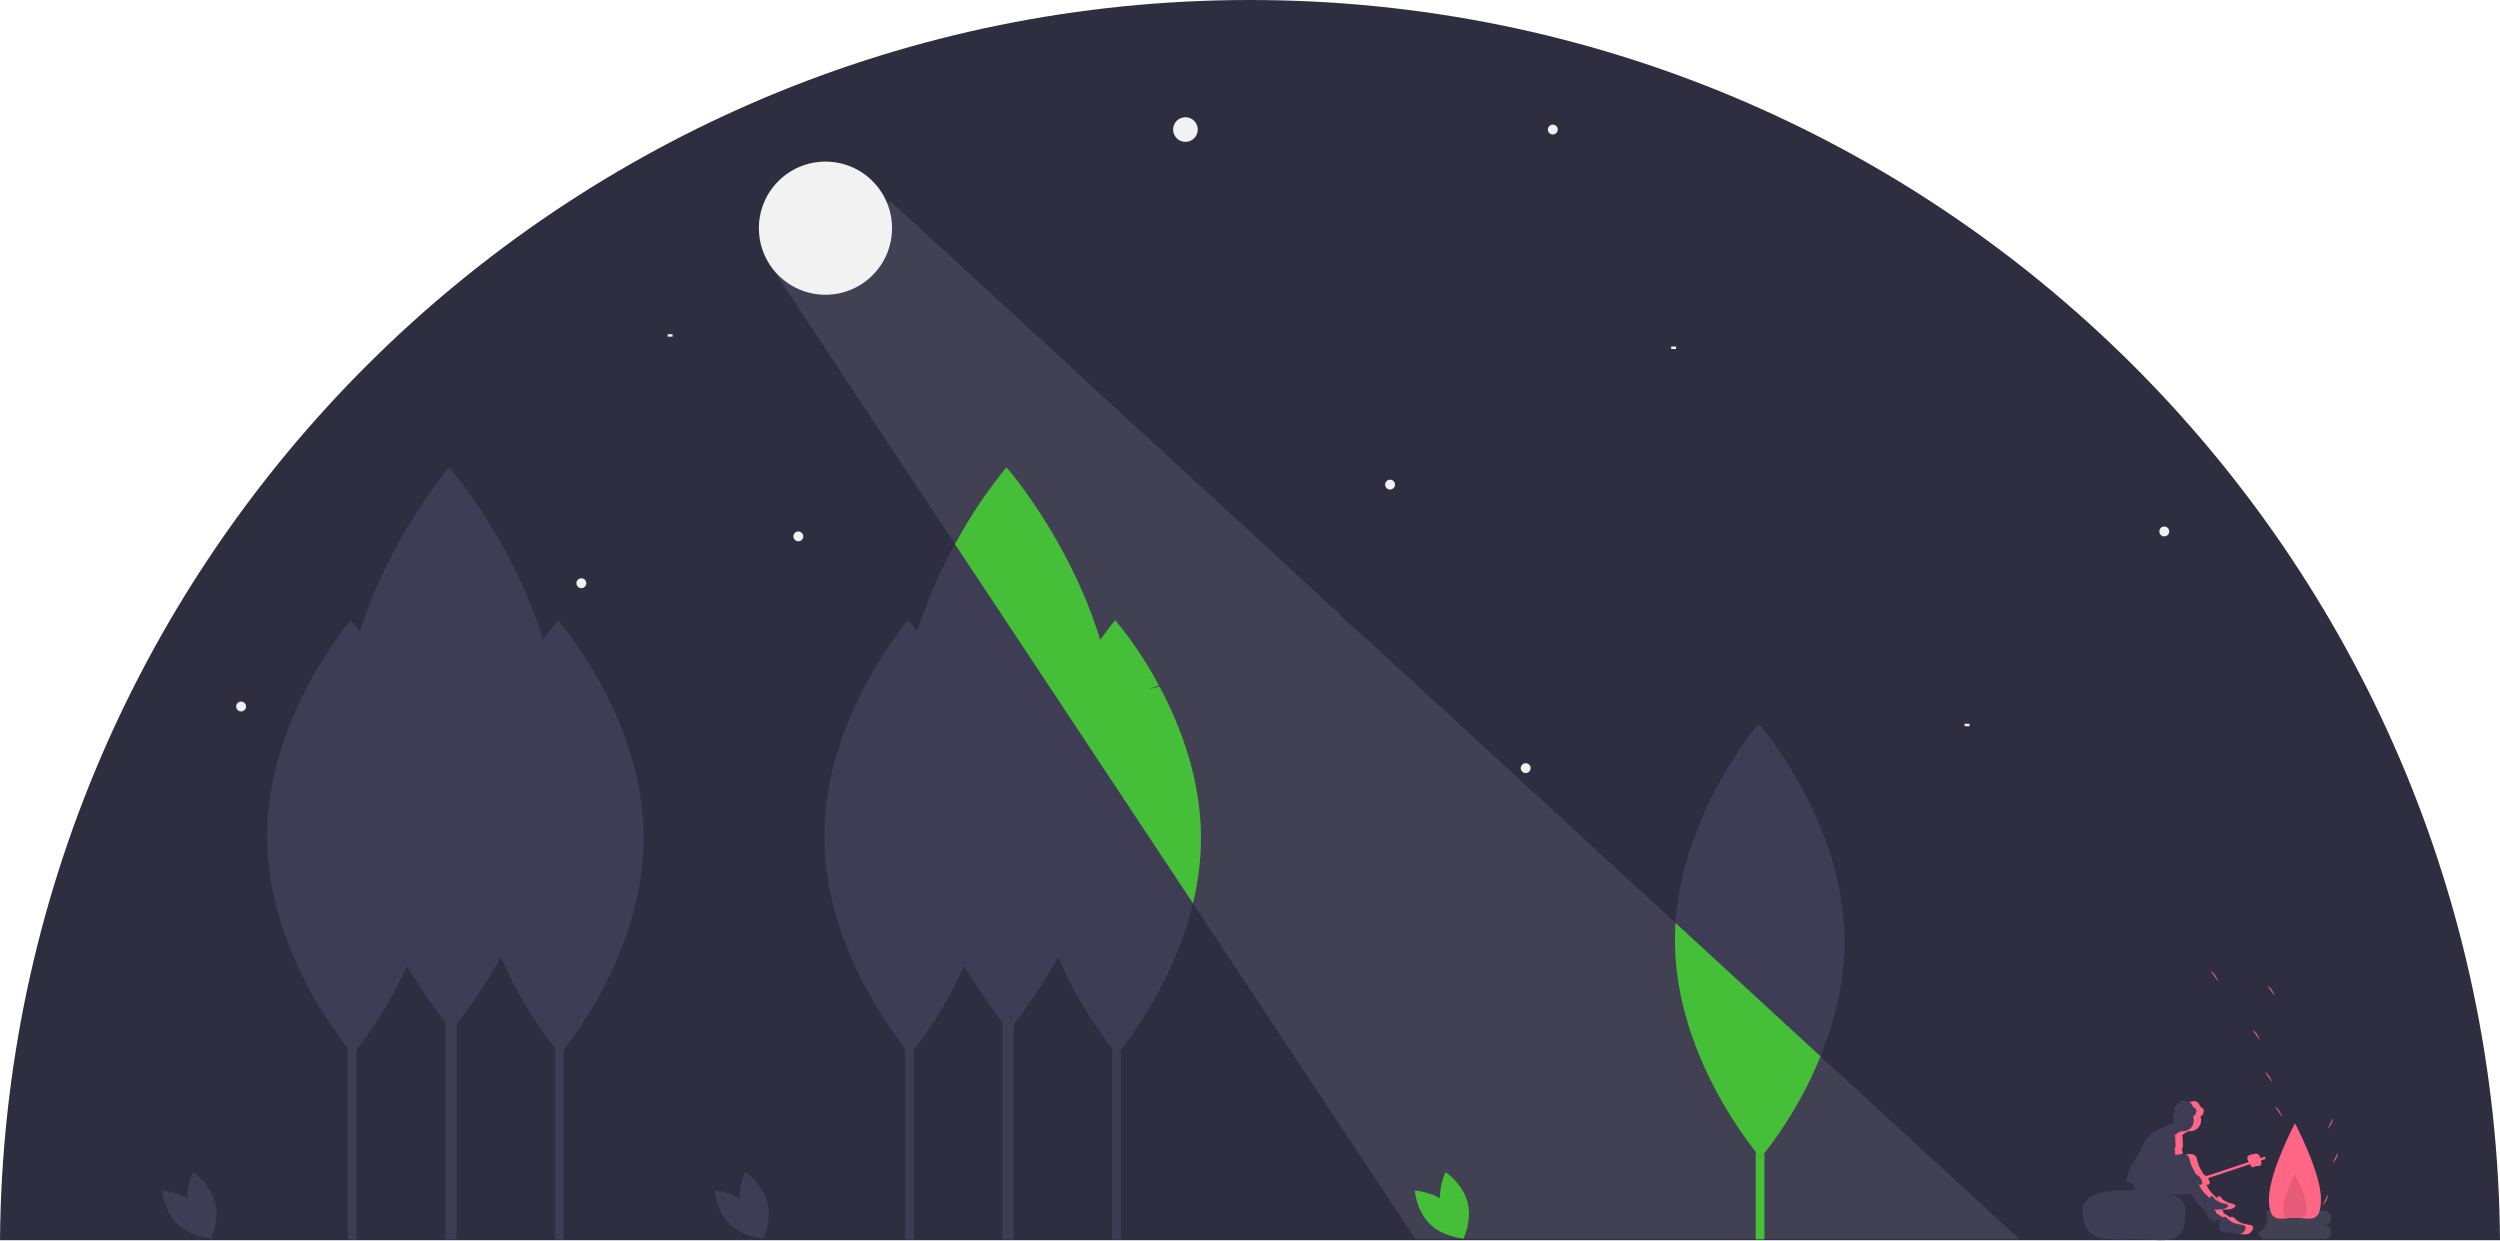
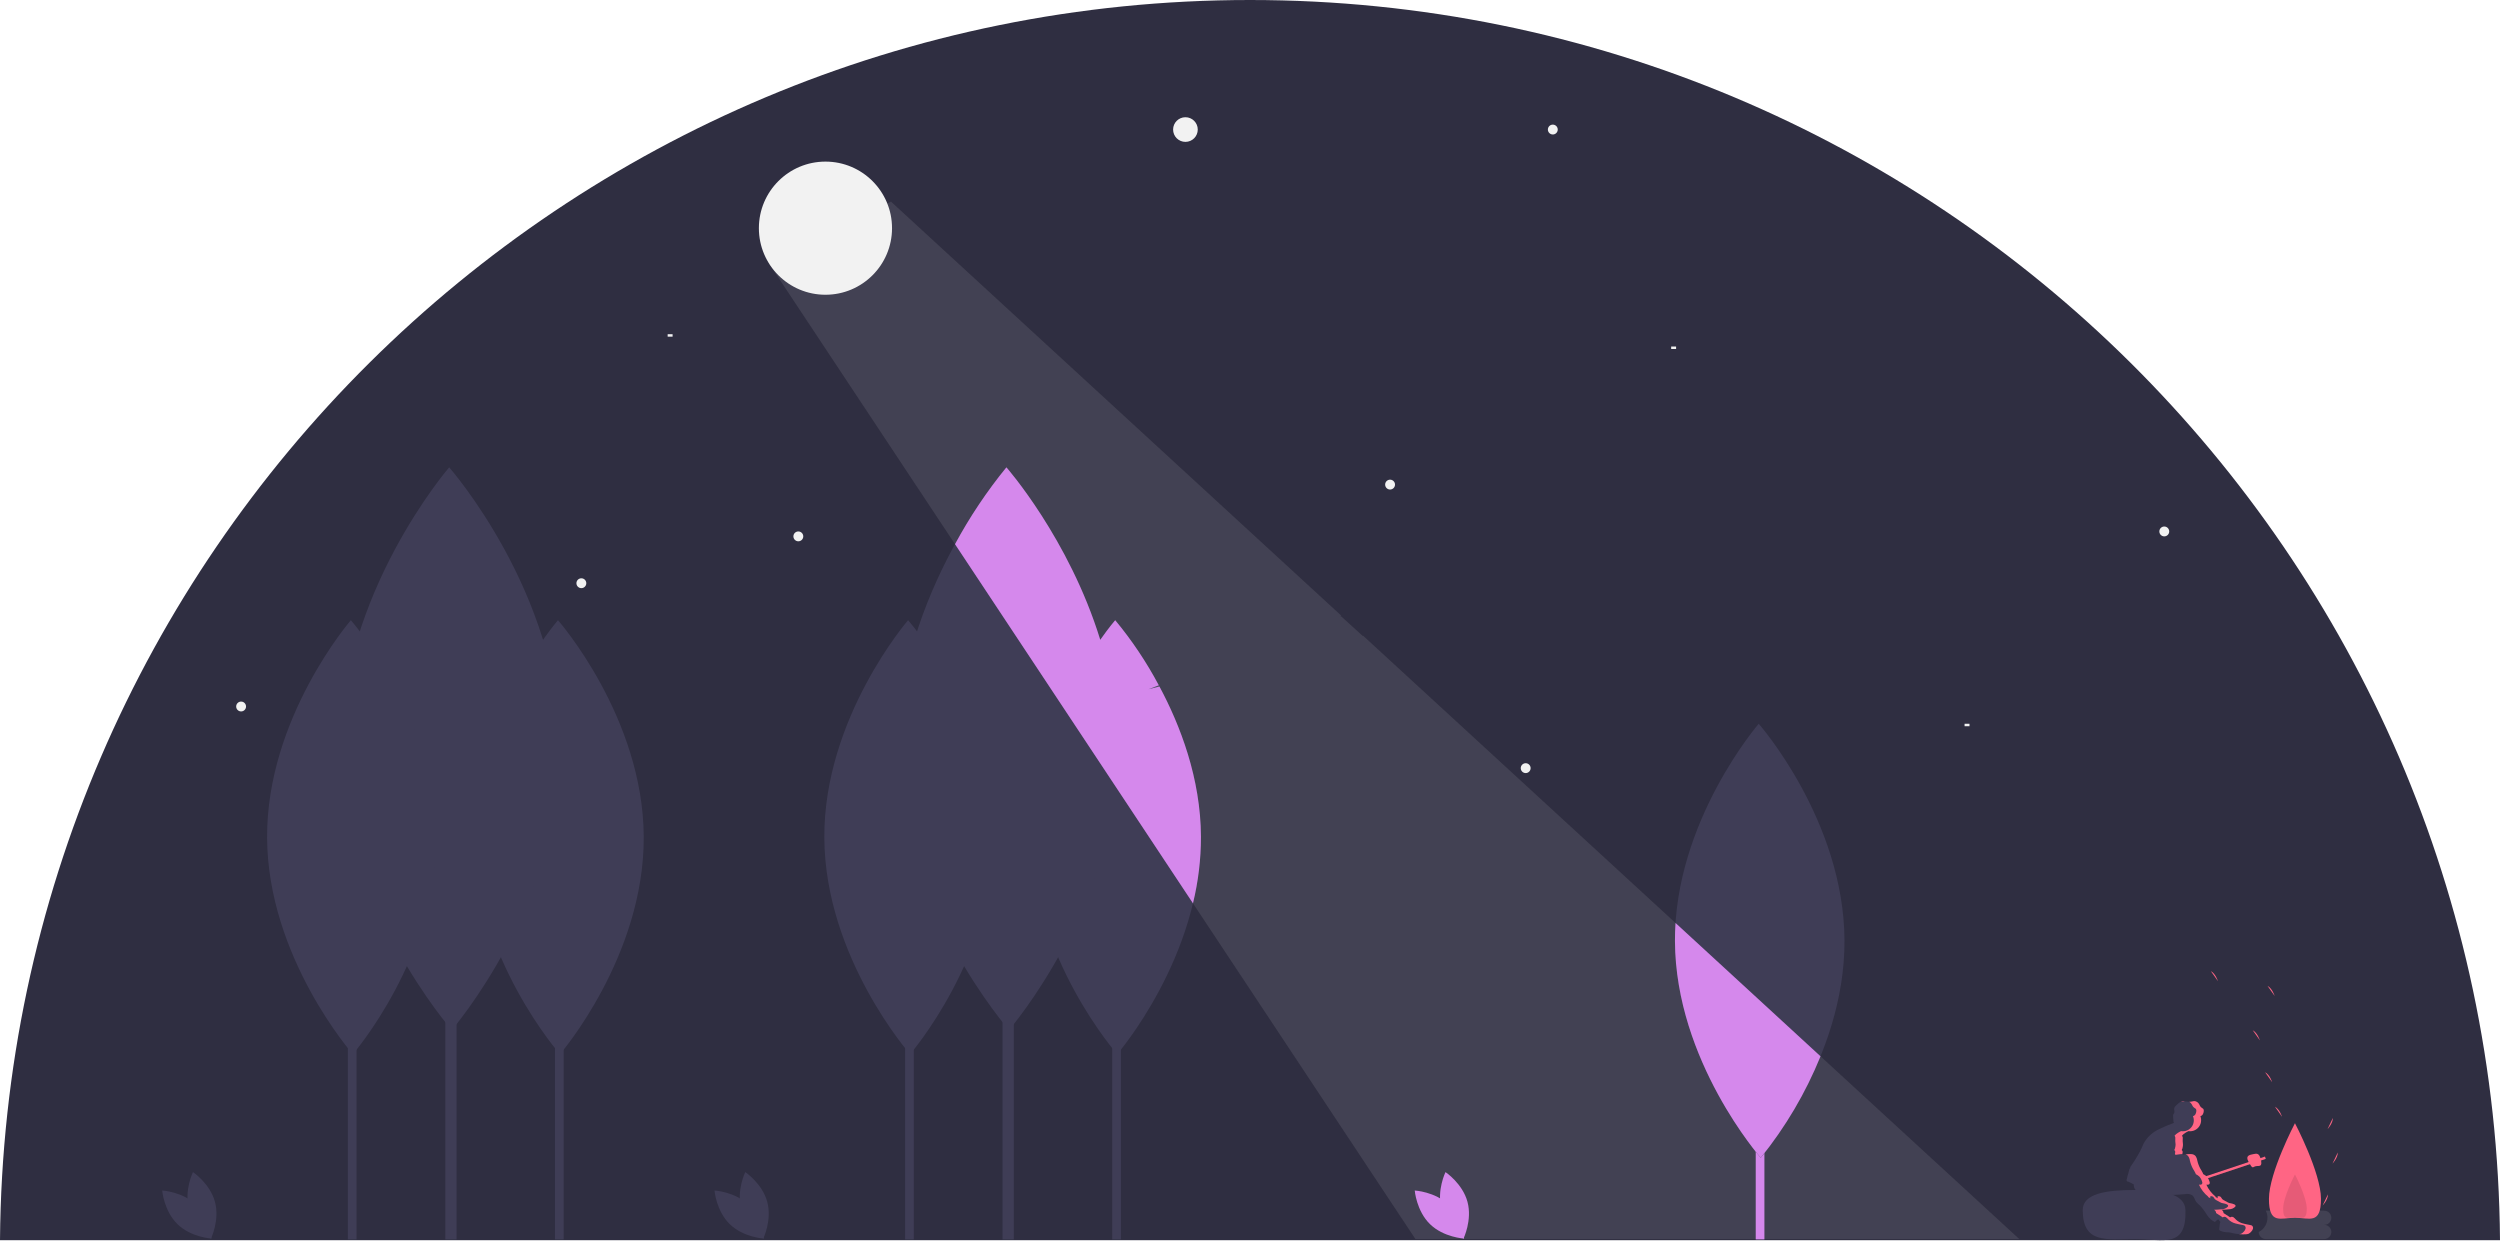
<svg xmlns="http://www.w3.org/2000/svg" id="ee1442bd-1906-4669-896c-455205bcea2c" data-name="Layer 1" width="1013.949" height="503" viewBox="0 0 1013.949 503">
  <path d="M600,198.5c-278.673,0-504.824,224.834-506.975,503H1106.975C1104.824,423.334,878.673,198.5,600,198.5Z" transform="translate(-93.02536 -198.5)" fill="#2f2e41" />
  <circle cx="480.788" cy="52.544" r="5" fill="#f2f2f2" />
  <circle cx="323.788" cy="217.544" r="2" fill="#f2f2f2" />
  <circle cx="618.788" cy="311.544" r="2" fill="#f2f2f2" />
  <circle cx="97.788" cy="286.544" r="2" fill="#f2f2f2" />
  <circle cx="877.788" cy="215.544" r="2" fill="#f2f2f2" />
  <circle cx="235.788" cy="236.544" r="2" fill="#f2f2f2" />
  <circle cx="563.788" cy="196.544" r="2" fill="#f2f2f2" />
  <circle cx="629.788" cy="52.544" r="2" fill="#f2f2f2" />
  <rect x="211.788" y="288.544" width="2" height="1" fill="#f2f2f2" />
  <rect x="270.788" y="135.544" width="2" height="1" fill="#f2f2f2" />
  <rect x="414.788" y="249.544" width="2" height="1" fill="#f2f2f2" />
  <rect x="796.788" y="293.544" width="2" height="1" fill="#f2f2f2" />
  <rect x="677.788" y="140.544" width="2" height="1" fill="#f2f2f2" />
  <rect x="225.089" y="363.68" width="3.519" height="139.003" fill="#3f3d56" />
  <path d="M354.111,537.894c.224,48.606-33.973,88.167-33.973,88.167s-34.56-39.244-34.784-87.85S319.327,450.044,319.327,450.044,353.887,489.288,354.111,537.894Z" transform="translate(-93.02536 -198.5)" fill="#3f3d56" />
  <rect x="180.61" y="322.472" width="4.562" height="180.211" fill="#3f3d56" />
  <path d="M320.302,501.938c.29,63.015-44.044,114.305-44.044,114.305s-44.806-50.879-45.096-113.894S275.206,388.044,275.206,388.044,320.012,438.923,320.302,501.938Z" transform="translate(-93.02536 -198.5)" fill="#3f3d56" />
-   <rect x="712.089" y="363.68" width="3.519" height="139.003" fill="#32b824" />
+   <rect x="712.089" y="363.68" width="3.519" height="139.003" fill="#d17ceb" />
  <path d="M841.111,579.894c.224,48.606-33.973,88.167-33.973,88.167s-34.56-39.244-34.784-87.85S806.327,492.044,806.327,492.044,840.887,531.288,841.111,579.894Z" transform="translate(-93.02536 -198.5)" fill="#3f3d56" />
  <rect x="141.089" y="363.68" width="3.519" height="139.003" fill="#3f3d56" />
  <path d="M270.111,537.894c.224,48.606-33.973,88.167-33.973,88.167s-34.56-39.244-34.784-87.85S235.327,450.044,235.327,450.044,269.887,489.288,270.111,537.894Z" transform="translate(-93.02536 -198.5)" fill="#3f3d56" />
  <rect x="451.089" y="363.68" width="3.519" height="139.003" fill="#3f3d56" />
  <path d="M580.111,537.894c.224,48.606-33.973,88.167-33.973,88.167s-34.56-39.244-34.784-87.85S545.327,450.044,545.327,450.044,579.887,489.288,580.111,537.894Z" transform="translate(-93.02536 -198.5)" fill="#3f3d56" />
  <rect x="406.61" y="322.472" width="4.562" height="180.211" fill="#3f3d56" />
  <path d="M546.302,501.938c.29,63.015-44.044,114.305-44.044,114.305s-44.806-50.879-45.096-113.894S501.206,388.044,501.206,388.044,546.012,438.923,546.302,501.938Z" transform="translate(-93.02536 -198.5)" fill="#3f3d56" />
  <rect x="367.089" y="363.68" width="3.519" height="139.003" fill="#3f3d56" />
  <path d="M496.111,537.894c.224,48.606-33.973,88.167-33.973,88.167s-34.56-39.244-34.784-87.85S461.327,450.044,461.327,450.044,495.887,489.288,496.111,537.894Z" transform="translate(-93.02536 -198.5)" fill="#3f3d56" />
-   <path d="M831.387,626.913l-58.804-54.069c-.159,2.43-.241,4.886-.23,7.367.224,48.606,34.784,87.85,34.784,87.85A162.815,162.815,0,0,0,831.387,626.913Z" transform="translate(-93.02536 -198.5)" fill="#32b824" />
+   <path d="M831.387,626.913l-58.804-54.069c-.159,2.43-.241,4.886-.23,7.367.224,48.606,34.784,87.85,34.784,87.85A162.815,162.815,0,0,0,831.387,626.913Z" transform="translate(-93.02536 -198.5)" fill="#d17ceb" />
  <path d="M393.669,688.784c2.015,7.448,8.916,12.06,8.916,12.06s3.634-7.463,1.62-14.91-8.916-12.06-8.916-12.06S391.654,681.336,393.669,688.784Z" transform="translate(-93.02536 -198.5)" fill="#3f3d56" />
  <path d="M396.63,687.183c5.529,5.382,6.204,13.655,6.204,13.655s-8.288-.453-13.817-5.834-6.204-13.655-6.204-13.655S391.101,681.802,396.63,687.183Z" transform="translate(-93.02536 -198.5)" fill="#3f3d56" />
-   <path d="M677.669,688.784c2.015,7.448,8.916,12.06,8.916,12.06s3.634-7.463,1.62-14.91-8.916-12.06-8.916-12.06S675.654,681.336,677.669,688.784Z" transform="translate(-93.02536 -198.5)" fill="#32b824" />
-   <path d="M680.63,687.183c5.529,5.382,6.204,13.655,6.204,13.655s-8.288-.453-13.817-5.834-6.204-13.655-6.204-13.655S675.101,681.802,680.63,687.183Z" transform="translate(-93.02536 -198.5)" fill="#32b824" />
+   <path d="M677.669,688.784c2.015,7.448,8.916,12.06,8.916,12.06s3.634-7.463,1.62-14.91-8.916-12.06-8.916-12.06S675.654,681.336,677.669,688.784Z" transform="translate(-93.02536 -198.5)" fill="#d17ceb" />
+   <path d="M680.63,687.183c5.529,5.382,6.204,13.655,6.204,13.655s-8.288-.453-13.817-5.834-6.204-13.655-6.204-13.655S675.101,681.802,680.63,687.183Z" transform="translate(-93.02536 -198.5)" fill="#d17ceb" />
  <path d="M169.669,688.784c2.015,7.448,8.916,12.06,8.916,12.06s3.634-7.463,1.62-14.91-8.916-12.06-8.916-12.06S167.654,681.336,169.669,688.784Z" transform="translate(-93.02536 -198.5)" fill="#3f3d56" />
  <path d="M172.63,687.183c5.529,5.382,6.204,13.655,6.204,13.655s-8.288-.453-13.817-5.834-6.204-13.655-6.204-13.655S167.101,681.802,172.63,687.183Z" transform="translate(-93.02536 -198.5)" fill="#3f3d56" />
-   <path d="M480.358,419.207,576.868,564.869a113.626,113.626,0,0,0,3.242-26.975c-.109-23.702-8.383-45.175-16.833-60.96l-4.465,1.109,4.199-1.602A155.072,155.072,0,0,0,545.327,450.044s-2.462,2.85-6.059,7.955c-12.68-41.128-38.061-69.955-38.061-69.955A197.509,197.509,0,0,0,480.358,419.207Z" transform="translate(-93.02536 -198.5)" fill="#32b824" />
+   <path d="M480.358,419.207,576.868,564.869a113.626,113.626,0,0,0,3.242-26.975c-.109-23.702-8.383-45.175-16.833-60.96l-4.465,1.109,4.199-1.602A155.072,155.072,0,0,0,545.327,450.044s-2.462,2.85-6.059,7.955c-12.68-41.128-38.061-69.955-38.061-69.955A197.509,197.509,0,0,0,480.358,419.207Z" transform="translate(-93.02536 -198.5)" fill="#d17ceb" />
  <path d="M1035.643,695.289a2.878,2.878,0,1,0,0-5.755H1011.983a6.434,6.434,0,0,1-2.878,8.633,2.878,2.878,0,0,0,2.878,2.878h23.66a2.878,2.878,0,1,0,0-5.755Z" transform="translate(-93.02536 -198.5)" fill="#f2f2f2" opacity="0.1" />
  <path d="M979.409,689.351c.404,15.693-9.088,11.693-20.596,11.693s-21,2-21.078-11.693c-.038-6.743,9.397-8.209,20.905-8.209S979.235,682.611,979.409,689.351Z" transform="translate(-93.02536 -198.5)" fill="#3f3d56" />
  <path d="M1006.33,695.553a1.764,1.764,0,0,0-.596-.192,29.826,29.826,0,0,1-3.099-.663,6.529,6.529,0,0,1-2.743-1.526,6.606,6.606,0,0,0-.966-.925,1.162,1.162,0,0,0-1.26-.091.83.83,0,0,0-.112.106q-.214-.142-.429-.283-1.142-.752-2.295-1.487l-.031-.02a1.057,1.057,0,0,0,.002-.365,1.766,1.766,0,0,0-.766-.95c.992-.01,1.99-.1,2.976-.204a3.569,3.569,0,0,0,2.526-.987.686.686,0,0,0,.176-.408c.001-.311-.319-.514-.607-.632a6.101,6.101,0,0,0-1.187-.35,6.495,6.495,0,0,1-.842-.176,4.242,4.242,0,0,1-.709-.335q-.733-.404-1.466-.807a2.238,2.238,0,0,1-.567-.394c-.249-.263-.359-.636-.613-.895-.234-.239-1.179-.553-1.314-.064-.053.193.151.407.175.623a9.908,9.908,0,0,0-1.015-.558c.019-.043.044-.082.06-.127a13.073,13.073,0,0,1-3.76-4.867c.145.003.291.013.436.011a1.115,1.115,0,0,0,.704-.172.769.769,0,0,0,.25-.625,2.117,2.117,0,0,0-.169-.673,5.151,5.151,0,0,0-.973-1.746,5.841,5.841,0,0,0-1.426-1.013l-.084-.047c-.036-.108-.068-.217-.111-.323a17.172,17.172,0,0,0-1.069-1.903,12.452,12.452,0,0,1-1.223-3.257,4.196,4.196,0,0,0-.772-1.916c-.763-.841-2.072-.82-3.2-.693-.644.073-1.285.17-1.925.269-.006-.016-.006-.034-.013-.05a1.311,1.311,0,0,1-.147-.485,2.013,2.013,0,0,1,.091-.408,1.003,1.003,0,0,0-.28-.921c-.027-.026-.053-.054-.079-.082q.106-.249.194-.503a.604.604,0,0,0,.141-.456,4.824,4.824,0,0,0,.183-1.259,13.788,13.788,0,0,1-.101-2.841,1.591,1.591,0,0,0-.25-.657c-.023-.032-.062-.046-.089-.074a4.022,4.022,0,0,1,.671-.697,10.093,10.093,0,0,1,1.574-.998c.133-.073.318-.125.445-.209a4.456,4.456,0,0,0,.589.059,4.489,4.489,0,0,0,4.208-6.123,1.574,1.574,0,0,0,.98-.723,2.945,2.945,0,0,0,.385-1.246,1.304,1.304,0,0,0-.188-.985,2.202,2.202,0,0,0-.573-.401,2.195,2.195,0,0,1-.713-.722c-.126-.209-.217-.437-.331-.653a2.42,2.42,0,0,0-2.091-1.386,9.038,9.038,0,0,0-1.244.248c-1.4.245-2.922-.495-4.22.082a3.928,3.928,0,0,0-.883.589q-.549.452-1.054.953a2.182,2.182,0,0,0-.643.935c-.176.663.243,1.403-.024,2.034a3.071,3.071,0,0,1-.326.511c-.295.432.025,2.119-.007,2.641a.979.979,0,0,0,.181.724.611.611,0,0,0,.131.1,58.574,58.574,0,0,0-6.379,2.711,13.671,13.671,0,0,0-5.92,5.529c-.352.686-.619,1.411-.937,2.112-.424.936-.937,1.828-1.449,2.719-.625,1.086-1.251,2.175-1.974,3.199a18.335,18.335,0,0,0-1.143,1.694,1.625,1.625,0,0,0-.008.257.459.459,0,0,1-.023.241.372.372,0,0,1-.273.156l-.017.044a15.662,15.662,0,0,0-.406,1.601c-.213.859-.553,1.688-.684,2.564a.682.682,0,0,0,.665,1.062c.749.333,1.471.723,2.19,1.117-.011.053-.027.104-.034.158a2.952,2.952,0,0,0,1.564,2.734,8.051,8.051,0,0,0,3.193.868c.431.052.865.076,1.298.12a8.819,8.819,0,0,0,1.999.81,1.853,1.853,0,0,0,.468.073,1.422,1.422,0,0,0,1.069-.602,73.86,73.86,0,0,0,11.154-.228,4.081,4.081,0,0,1,3.01.467c.804.653.966,1.812,1.563,2.658a9.803,9.803,0,0,0,1.454,1.419,21.67,21.67,0,0,1,2.793,3.671,8.241,8.241,0,0,0,3.365,3.106,2.381,2.381,0,0,1,1.044-.909c.111-.066.218-.143.327-.215a4.109,4.109,0,0,0,.511.666c.143.155.286.319.42.487-.004 0-.008-.002-.012-.001-.195.031-.26.274-.282.47q-.128,1.125-.257,2.249a.837.837,0,0,0,.03.445.786.786,0,0,0,.405.336,6.091,6.091,0,0,0,2.219.585c.387.026.777.015,1.164.05a14.058,14.058,0,0,1,1.88.375,17.673,17.673,0,0,0,5.127.401,3.261,3.261,0,0,0,1.04-.197,3.092,3.092,0,0,0,1.026-.795,2.907,2.907,0,0,0,.772-1.237A1.201,1.201,0,0,0,1006.33,695.553Z" transform="translate(-93.02536 -198.5)" fill="#3f3d56" />
  <path d="M978.666,645.319c.166-.029.33-.074.493-.116a3.605,3.605,0,0,0-1.565.151A4.366,4.366,0,0,0,978.666,645.319Z" transform="translate(-93.02536 -198.5)" fill="#ff6584" />
  <path d="M982.001,646.457c.114.216.204.444.331.653a2.195,2.195,0,0,0,.713.722,2.202,2.202,0,0,1,.573.401,1.304,1.304,0,0,1,.188.985,2.945,2.945,0,0,1-.385,1.246,1.574,1.574,0,0,1-.98.723,4.409,4.409,0,0,1-4.796,6.064c-.127.084-.312.136-.445.209a10.093,10.093,0,0,0-1.574.998,4.022,4.022,0,0,0-.671.697c.027.028.066.043.089.074a1.591,1.591,0,0,1,.25.657,13.788,13.788,0,0,0,.101,2.841,4.824,4.824,0,0,1-.183,1.259.604.604,0,0,1-.141.456q-.089.254-.194.503c.026.028.053.057.079.082a1.003,1.003,0,0,1,.28.921,2.013,2.013,0,0,0-.091.408,1.311,1.311,0,0,0,.147.485c.006.016.007.034.013.05.64-.099,1.281-.196,1.925-.269a9.454,9.454,0,0,1,.955-.063.66.66,0,0,1-.04-.203,2.013,2.013,0,0,1,.091-.408,1.003,1.003,0,0,0-.28-.921c-.027-.026-.053-.054-.079-.082q.106-.249.194-.503a.604.604,0,0,0,.141-.456,4.824,4.824,0,0,0,.183-1.259,13.788,13.788,0,0,1-.101-2.841,1.591,1.591,0,0,0-.25-.657c-.023-.032-.062-.046-.089-.074a4.022,4.022,0,0,1,.671-.697,10.093,10.093,0,0,1,1.574-.998c.133-.073.318-.125.445-.209a4.456,4.456,0,0,0,.589.059,4.489,4.489,0,0,0,4.208-6.123,1.574,1.574,0,0,0,.98-.723,2.945,2.945,0,0,0,.385-1.246,1.304,1.304,0,0,0-.188-.985,2.202,2.202,0,0,0-.573-.401,2.195,2.195,0,0,1-.713-.722c-.126-.209-.217-.437-.331-.653a2.42,2.42,0,0,0-2.091-1.386,9.038,9.038,0,0,0-1.244.248,3.784,3.784,0,0,1-.693.046A2.792,2.792,0,0,1,982.001,646.457Z" transform="translate(-93.02536 -198.5)" fill="#ff6584" />
  <path d="M1006.33,695.553a1.764,1.764,0,0,0-.596-.192,29.826,29.826,0,0,1-3.099-.663,6.529,6.529,0,0,1-2.743-1.526,6.606,6.606,0,0,0-.966-.925,1.162,1.162,0,0,0-1.26-.091.83.83,0,0,0-.112.106q-.214-.142-.429-.283-1.142-.752-2.295-1.487l-.031-.02a1.057,1.057,0,0,0,.002-.365,1.766,1.766,0,0,0-.766-.95c.992-.01,1.99-.1,2.976-.204a3.569,3.569,0,0,0,2.526-.987.686.686,0,0,0,.176-.408c.001-.311-.319-.514-.607-.632a6.101,6.101,0,0,0-1.187-.35,6.495,6.495,0,0,1-.842-.176,4.242,4.242,0,0,1-.709-.335q-.733-.404-1.466-.807a2.238,2.238,0,0,1-.567-.394c-.249-.263-.359-.636-.613-.895-.234-.239-1.179-.553-1.314-.064-.053.193.151.407.175.623a9.908,9.908,0,0,0-1.015-.558c.019-.043.044-.082.06-.127a13.073,13.073,0,0,1-3.76-4.867c.145.003.291.013.436.011a1.115,1.115,0,0,0,.704-.172.769.769,0,0,0,.25-.625,2.117,2.117,0,0,0-.169-.673,5.151,5.151,0,0,0-.973-1.746,5.841,5.841,0,0,0-1.426-1.013l-.084-.047c-.036-.108-.068-.217-.111-.323a17.172,17.172,0,0,0-1.069-1.903,12.452,12.452,0,0,1-1.223-3.257,4.196,4.196,0,0,0-.772-1.916c-.763-.841-2.072-.82-3.2-.693-.252.028-.503.071-.754.105a2.132,2.132,0,0,1,.954.587,4.196,4.196,0,0,1,.772,1.916,12.452,12.452,0,0,0,1.223,3.257,17.172,17.172,0,0,1,1.069,1.903c.043.106.076.215.111.323l.084.047a5.841,5.841,0,0,1,1.426,1.013,5.151,5.151,0,0,1,.973,1.746,2.117,2.117,0,0,1,.169.673.769.769,0,0,1-.25.625,1.115,1.115,0,0,1-.704.172c-.145.001-.291-.008-.436-.011a13.073,13.073,0,0,0,3.76,4.867c-.016.045-.042.084-.06.127a9.908,9.908,0,0,1,1.015.558c-.025-.216-.229-.43-.175-.623.135-.489,1.081-.175,1.314.064.254.259.364.631.613.895a2.238,2.238,0,0,0,.567.394q.733.403,1.466.807a4.242,4.242,0,0,0,.709.335,6.495,6.495,0,0,0,.842.176,6.101,6.101,0,0,1,1.187.35c.287.118.608.321.607.632a.686.686,0,0,1-.176.408,3.569,3.569,0,0,1-2.526.987c-.986.104-1.983.195-2.976.204a1.766,1.766,0,0,1,.766.95,1.057,1.057,0,0,1-.002.365l.031.02q1.153.735,2.295,1.487.215.141.429.283a.83.83,0,0,1,.112-.106,1.162,1.162,0,0,1,1.26.091,6.606,6.606,0,0,1,.966.925,6.529,6.529,0,0,0,2.743,1.526,29.826,29.826,0,0,0,3.099.663,1.764,1.764,0,0,1,.596.192,1.201,1.201,0,0,1,.443,1.305,2.907,2.907,0,0,1-.772,1.237,3.092,3.092,0,0,1-1.026.795,2.675,2.675,0,0,1-.761.167,17.649,17.649,0,0,0,2.721.03,3.261,3.261,0,0,0,1.04-.197,3.092,3.092,0,0,0,1.026-.795,2.907,2.907,0,0,0,.772-1.237A1.201,1.201,0,0,0,1006.33,695.553Z" transform="translate(-93.02536 -198.5)" fill="#ff6584" />
  <path d="M989.694,693.049c.05.045.098.092.149.136-.037-.054-.078-.106-.111-.161Z" transform="translate(-93.02536 -198.5)" fill="#ff6584" />
  <path d="M1034.364,684.738c0,10.595-4.724,7.673-10.551,7.673s-10.551,2.921-10.551-7.673,10.551-30.694,10.551-30.694S1034.364,674.143,1034.364,684.738Z" transform="translate(-93.02536 -198.5)" fill="#ff6584" />
  <path d="M1028.609,688.791c0,4.816-2.147,3.488-4.796,3.488s-4.796,1.328-4.796-3.488,4.796-13.952,4.796-13.952S1028.609,683.976,1028.609,688.791Z" transform="translate(-93.02536 -198.5)" opacity="0.1" />
  <path d="M1037.038,656.428s2.192-2.279,2.148-4.515" transform="translate(-93.02536 -198.5)" fill="#ff6584" />
  <path d="M1014.575,637.436s-.915-3.027-2.886-4.083" transform="translate(-93.02536 -198.5)" fill="#ff6584" />
  <path d="M992.575,596.436s-.915-3.027-2.886-4.083" transform="translate(-93.02536 -198.5)" fill="#ff6584" />
  <path d="M1018.575,651.436s-.915-3.027-2.886-4.083" transform="translate(-93.02536 -198.5)" fill="#ff6584" />
  <path d="M1015.575,602.436s-.915-3.027-2.886-4.083" transform="translate(-93.02536 -198.5)" fill="#ff6584" />
  <path d="M1009.575,620.436s-.915-3.027-2.886-4.083" transform="translate(-93.02536 -198.5)" fill="#ff6584" />
  <path d="M1035.038,687.428s2.192-2.279,2.148-4.515" transform="translate(-93.02536 -198.5)" fill="#ff6584" />
  <path d="M1039.038,670.428s2.192-2.279,2.148-4.515" transform="translate(-93.02536 -198.5)" fill="#ff6584" />
  <rect x="987.164" y="671.544" width="25.298" height="1.001" transform="translate(-254.2372 152.1557) rotate(-18.43495)" fill="#ff6584" />
  <path d="M1009.912,668.523c.901,3.521-.612,2.68-1.991,2.965s-1.108,1.555-3.004-1.931c-1.311-2.411.612-2.68,1.991-2.965S1009.297,666.119,1009.912,668.523Z" transform="translate(-93.02536 -198.5)" fill="#ff6584" />
  <polygon points="574.728 277.957 574.728 277.957 574.727 277.956 552.908 257.894 552.712 257.943 543.975 250 543.553 249.877 544.008 249.704 451.089 164.271 451.089 164.271 361.353 81.762 315.628 106.016 311.888 106.844 366.685 189.544 574.068 502.544 818.988 502.544 574.728 277.957" fill="#f2f2f2" opacity="0.1" />
  <circle cx="334.788" cy="92.544" r="27" fill="#f2f2f2" />
</svg>
